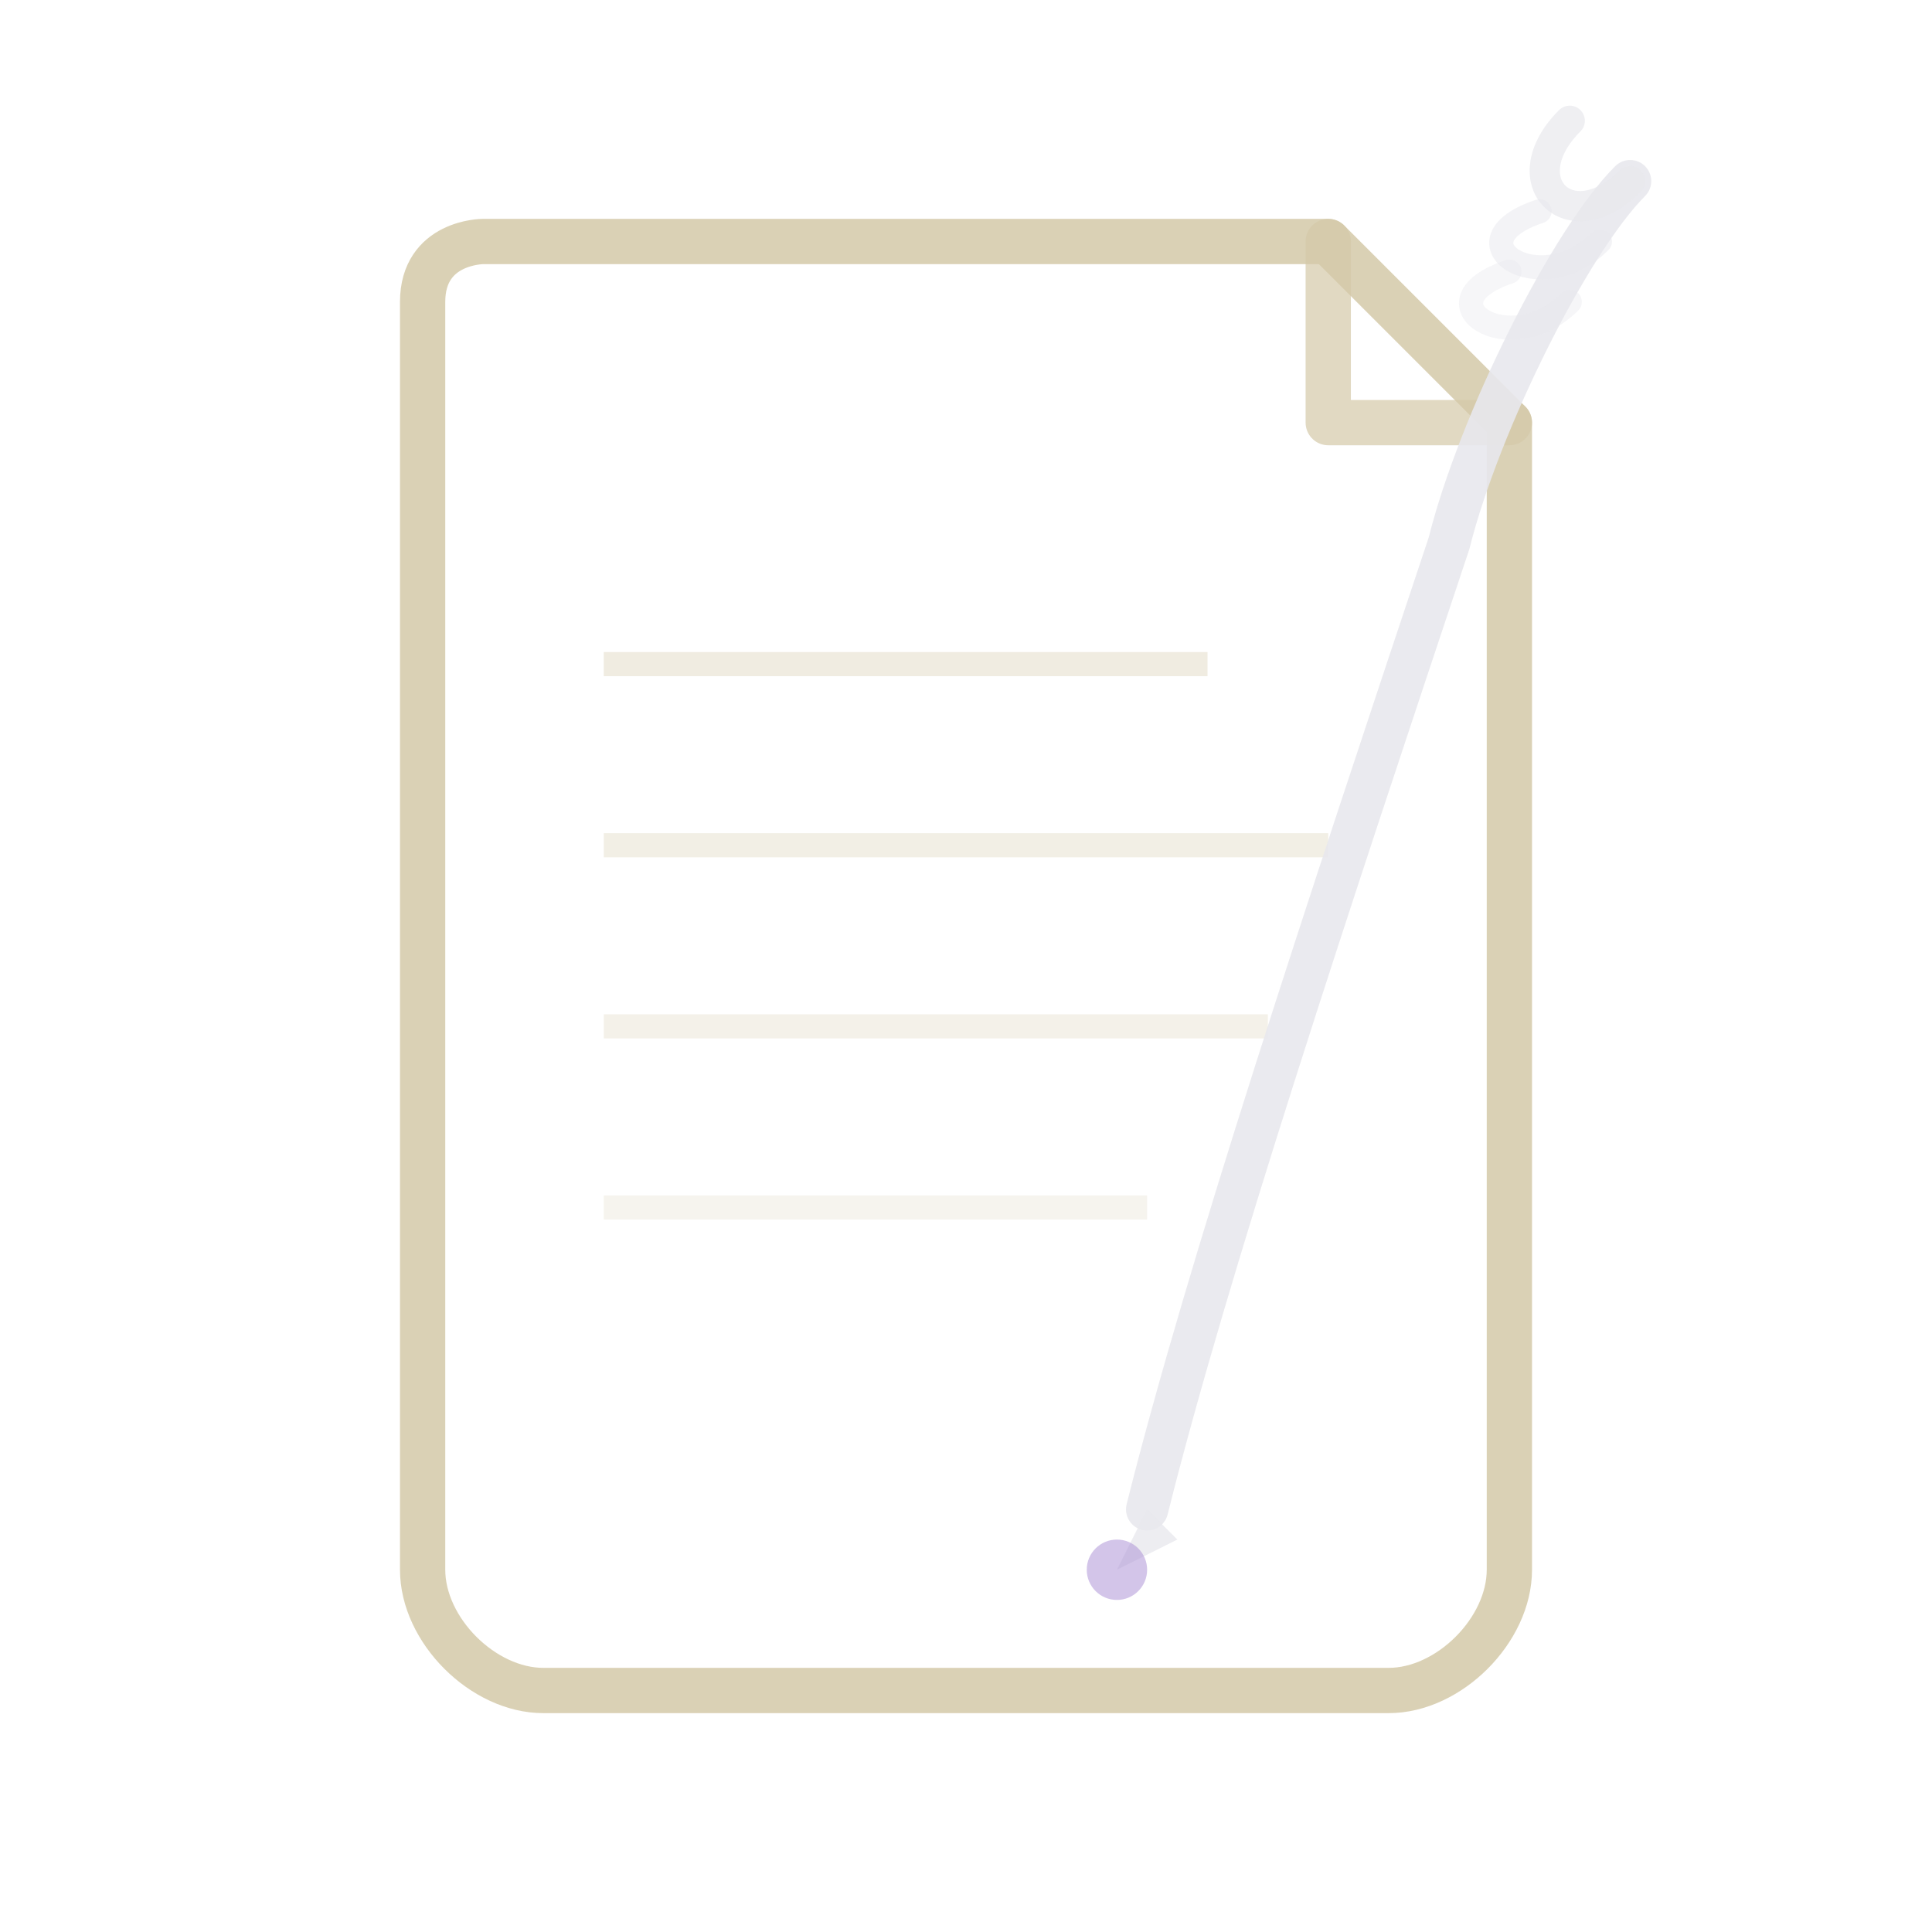
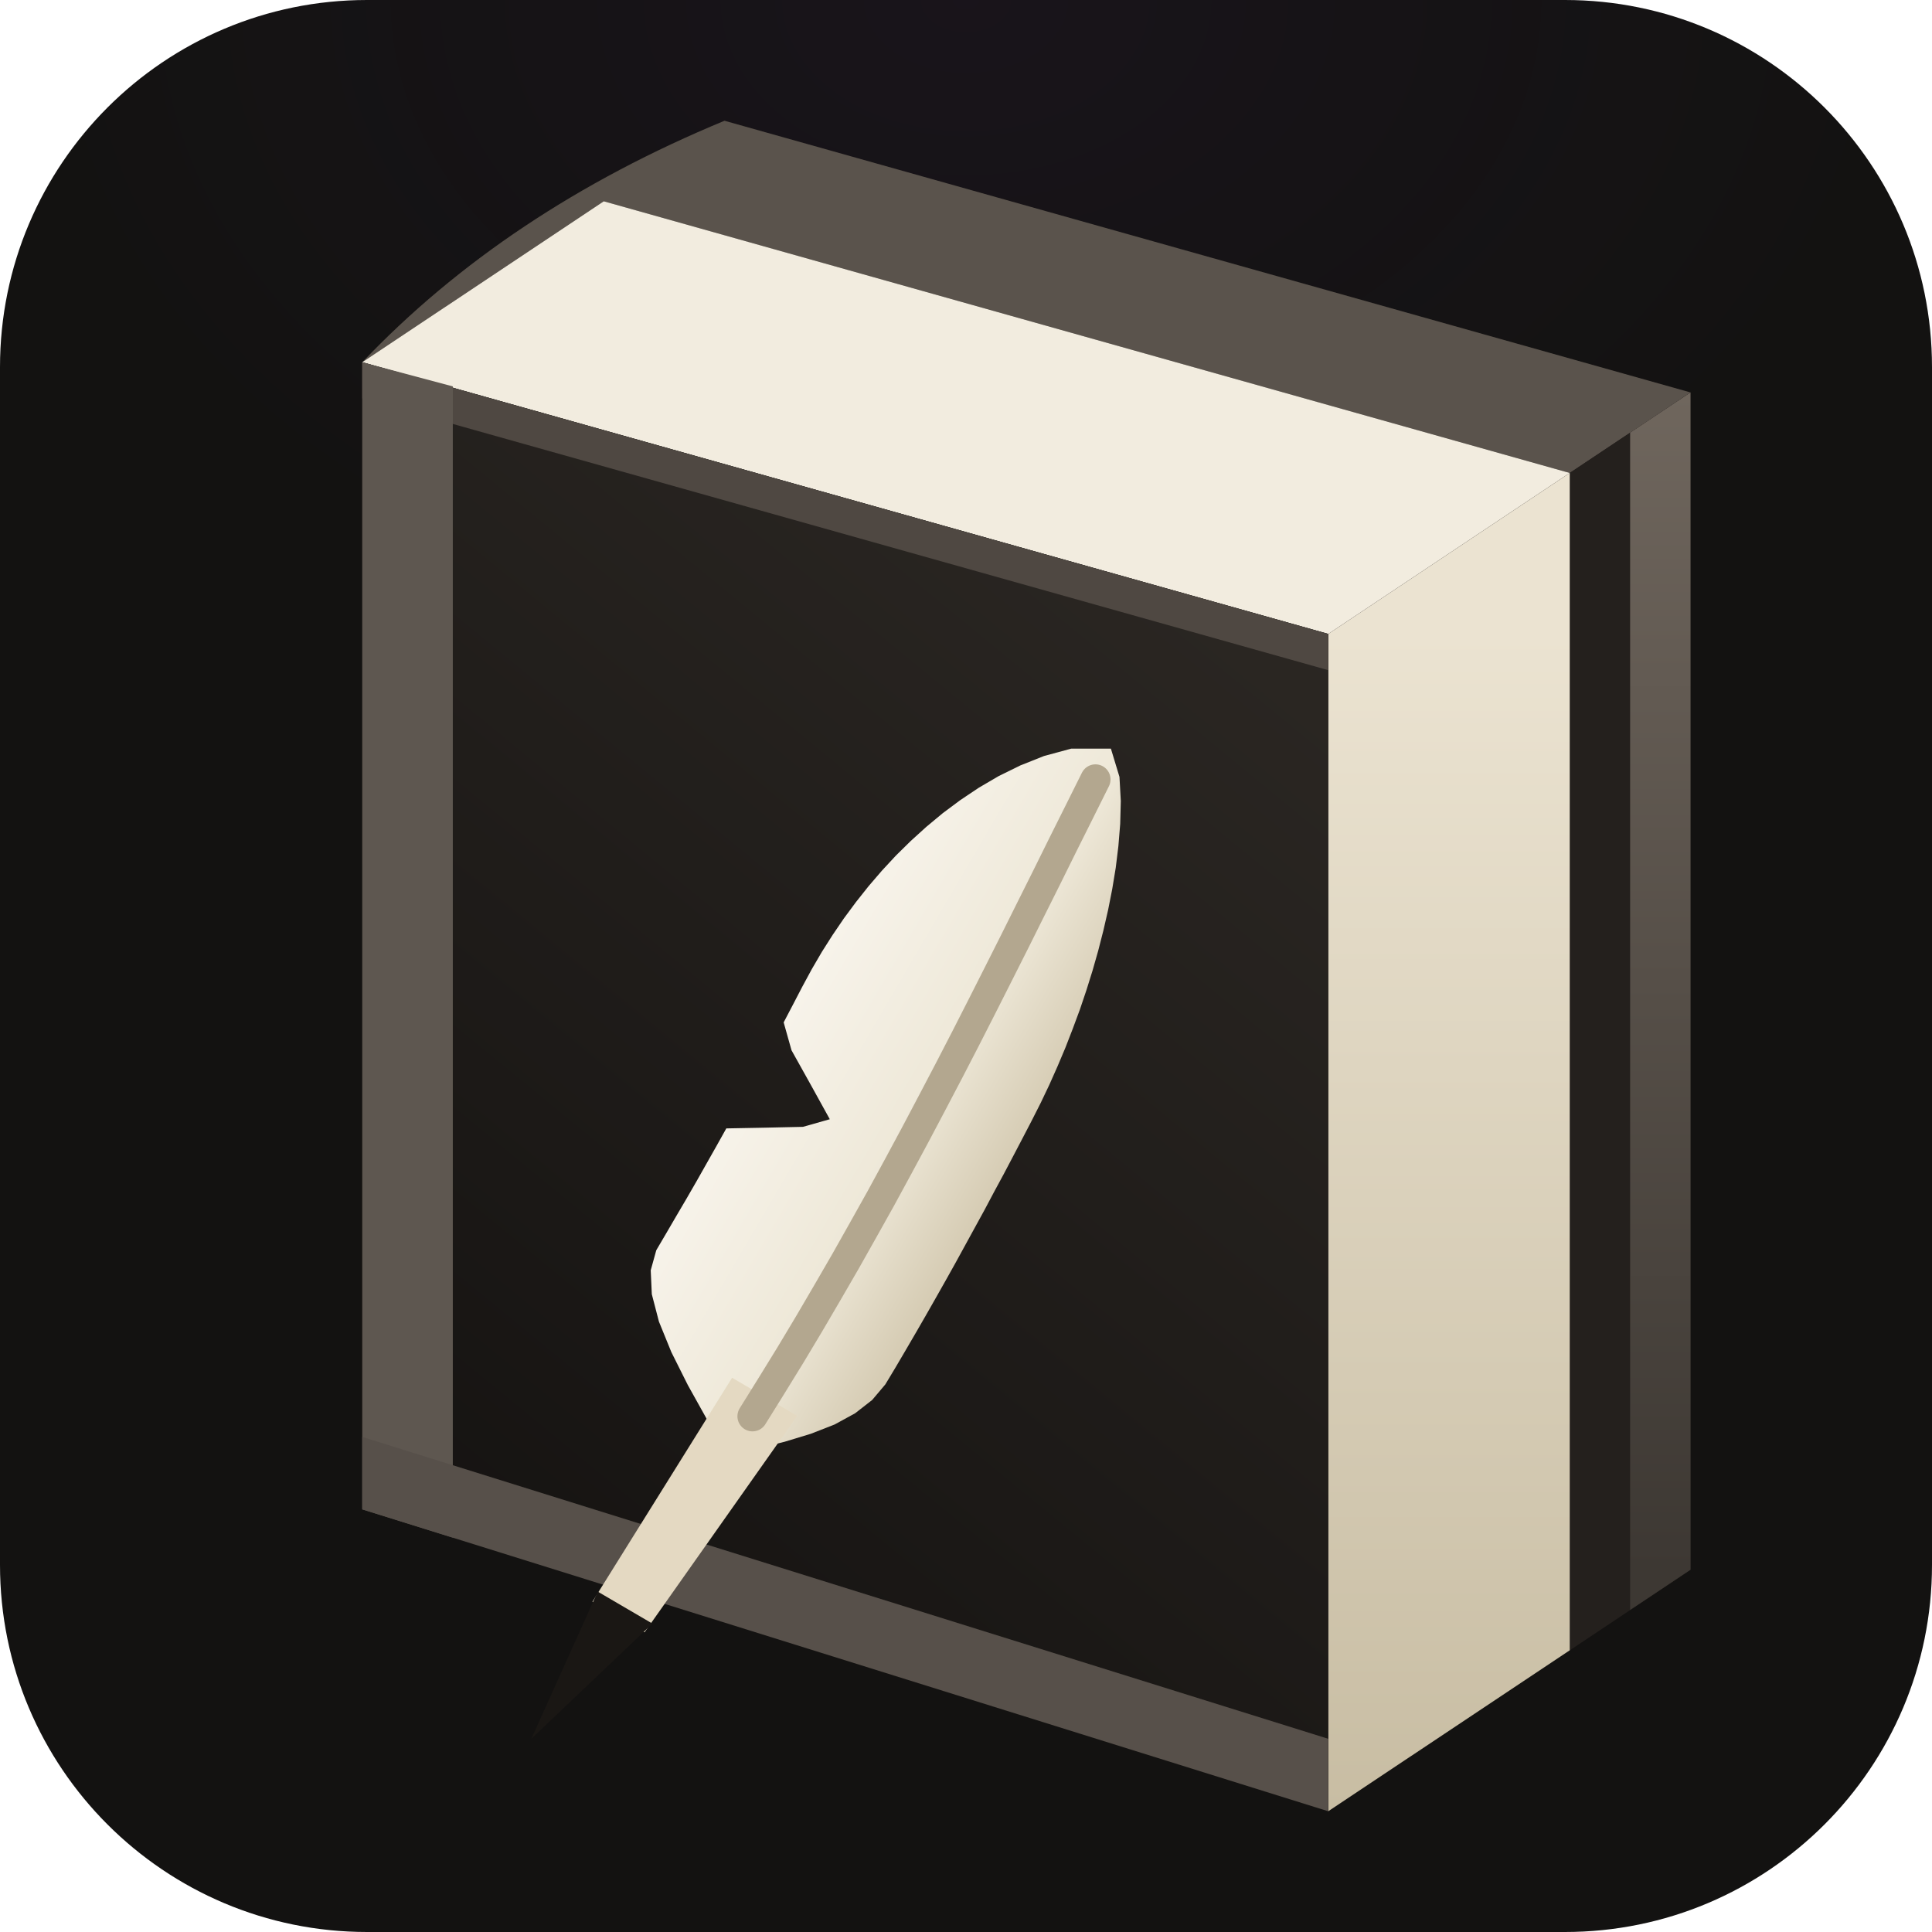
- <svg xmlns="http://www.w3.org/2000/svg" viewBox="0 0 64 64" width="64" height="64">
-   <path d="M16 8 C16 8, 14 8, 14 10 L14 52 C14 54, 16 56, 18 56 L46 56 C48 56, 50 54, 50 52 L50 14 L44 8 Z" fill="none" stroke="#d4c9a8" stroke-width="1.5" stroke-linecap="round" stroke-linejoin="round" opacity="0.85" />
-   <path d="M44 8 L44 14 L50 14" fill="none" stroke="#d4c9a8" stroke-width="1.5" stroke-linecap="round" stroke-linejoin="round" opacity="0.7" />
-   <line x1="20" y1="22" x2="40" y2="22" stroke="#d4c9a8" stroke-width="0.8" opacity="0.35" />
-   <line x1="20" y1="28" x2="44" y2="28" stroke="#d4c9a8" stroke-width="0.8" opacity="0.3" />
-   <line x1="20" y1="34" x2="42" y2="34" stroke="#d4c9a8" stroke-width="0.8" opacity="0.25" />
-   <line x1="20" y1="40" x2="38" y2="40" stroke="#d4c9a8" stroke-width="0.8" opacity="0.2" />
-   <path d="M38 50 C40 42, 44 30, 48 18 C49 14, 52 8, 54 6" fill="none" stroke="#e8e8ed" stroke-width="1.4" stroke-linecap="round" opacity="0.9" />
-   <path d="M54 6 C52 8, 50 6, 52 4" fill="none" stroke="#e8e8ed" stroke-width="1" stroke-linecap="round" opacity="0.7" />
-   <path d="M53 8 C51 10, 48 8, 51 7" fill="none" stroke="#e8e8ed" stroke-width="0.8" stroke-linecap="round" opacity="0.5" />
-   <path d="M52 10 C50 12, 47 10, 50 9" fill="none" stroke="#e8e8ed" stroke-width="0.8" stroke-linecap="round" opacity="0.4" />
-   <path d="M38 50 L37 52 L39 51 Z" fill="#e8e8ed" opacity="0.8" />
-   <circle cx="37" cy="52" r="1" fill="#a88bd4" opacity="0.5" />
+ <svg xmlns="http://www.w3.org/2000/svg" viewBox="0 0 512 512" width="512" height="512">
+   <defs>
+     <clipPath id="tile">
+       <rect width="512" height="512" rx="97.28" />
+     </clipPath>
+     <radialGradient id="glow" gradientUnits="userSpaceOnUse" cx="0" cy="0" r="512" gradientTransform="translate(256 0) scale(0.7 0.5)">
+       <stop offset="0" stop-color="#5b2d8e" stop-opacity="0.075" />
+       <stop offset="0.7" stop-color="#5b2d8e" stop-opacity="0" />
+     </radialGradient>
+     <linearGradient id="leather" gradientUnits="userSpaceOnUse" x1="5.0" y1="5.25" x2="13.0" y2="15.0">
+       <stop offset="0" stop-color="#2b2723" />
+       <stop offset="1" stop-color="#110f0e" />
+     </linearGradient>
+     <linearGradient id="fore" gradientUnits="userSpaceOnUse" x1="0" y1="5.25" x2="0" y2="15.0">
+       <stop offset="0" stop-color="#ebe3d1" />
+       <stop offset="1" stop-color="#c8bda3" />
+     </linearGradient>
+     <linearGradient id="bb" gradientUnits="userSpaceOnUse" x1="0" y1="3.25" x2="0" y2="13.0">
+       <stop offset="0" stop-color="#6f665d" />
+       <stop offset="1" stop-color="#3d3833" />
+     </linearGradient>
+     <linearGradient id="vane" gradientUnits="userSpaceOnUse" x1="6.490" y1="8.467" x2="8.389" y2="9.578">
+       <stop offset="0" stop-color="#f7f3ea" />
+       <stop offset="0.6" stop-color="#eee8d8" />
+       <stop offset="1" stop-color="#d6ccb4" />
+     </linearGradient>
+   </defs>
+   <g clip-path="url(#tile)">
+     <rect width="512" height="512" fill="#131211" />
+     <rect width="512" height="512" fill="url(#glow)" />
+     <g transform="scale(32)">
+       <g transform="translate(16 0) scale(-1 1)">
+         <path d="M5.000,15.000 L2.000,13.000 L2.000,3.250 L10.000,1.000 Q11.812,1.750 13.000,3.000 L13.000,12.500 Z" fill="#1a1715" />
+         <path d="M2.000,3.250 L10.000,1.000 Q11.812,1.750 13.000,3.000 L11.000,1.667 L3.000,3.917 Z" fill="#5a534c" />
+         <path d="M2.000,3.250 L3.000,3.917 L3.000,13.667 L2.000,13.000 Z" fill="#24201d" />
+         <path d="M2.000,3.250 L2.500,3.583 L2.500,13.333 L2.000,13.000 Z" fill="url(#bb)" />
+         <path d="M5.000,5.250 L13.000,3.000 L11.000,1.667 L3.000,3.917 Z" fill="#f2ecdf" />
+         <path d="M5.000,5.250 L3.000,3.917 L3.000,13.667 L5.000,15.000 Z" fill="url(#fore)" />
+         <path d="M5.000,15.000 L5.000,5.250 L13.000,3.000 L13.000,12.500 Z" fill="url(#leather)" />
+         <path d="M5.000,5.250 L13.000,3.000 L13.000,3.300 L5.000,5.550 Z" fill="#4f4842" />
+         <path d="M12.250,3.200 L13.000,3.000 L13.000,12.500 L12.250,12.734 Z" fill="#5e5750" />
+         <path d="M5.000,15.000 L13.000,12.500 L13.000,11.900 L5.000,14.400 Z" fill="#57504a" />
+       </g>
+       <path d="M6.027,12.050 L5.856,11.757 L5.696,11.470 L5.560,11.198 L5.457,10.945 L5.398,10.718 L5.389,10.520 L5.435,10.354 L5.519,10.211 L5.603,10.067 L5.687,9.924 L5.770,9.780 L5.852,9.635 L5.934,9.490 L6.015,9.345 L6.333,9.339 L6.650,9.332 L6.872,9.269 L6.714,8.983 L6.555,8.698 L6.490,8.467 L6.567,8.320 L6.644,8.172 L6.723,8.026 L6.807,7.882 L6.896,7.742 L6.990,7.604 L7.090,7.469 L7.194,7.338 L7.304,7.210 L7.420,7.085 L7.543,6.964 L7.672,6.847 L7.808,6.734 L7.953,6.626 L8.107,6.523 L8.271,6.427 L8.450,6.339 L8.646,6.261 L8.871,6.200 L9.200,6.200 L9.200,6.200 L9.271,6.434 L9.282,6.634 L9.277,6.823 L9.262,7.007 L9.240,7.187 L9.211,7.363 L9.177,7.535 L9.138,7.705 L9.095,7.873 L9.048,8.038 L8.997,8.201 L8.943,8.361 L8.884,8.520 L8.823,8.677 L8.758,8.831 L8.690,8.984 L8.618,9.135 L8.543,9.283 L8.466,9.431 L8.389,9.578 L8.311,9.726 L8.232,9.872 L8.154,10.019 L8.074,10.165 L7.994,10.311 L7.914,10.457 L7.833,10.602 L7.751,10.747 L7.669,10.891 L7.586,11.035 L7.502,11.179 L7.418,11.322 L7.332,11.465 L7.223,11.594 L7.082,11.704 L6.912,11.797 L6.715,11.874 L6.498,11.940 L6.267,11.997 L6.027,12.050Z" fill="url(#vane)" />
+       <path d="M4.906,13.265 L6.063,11.410 L6.602,11.726 L5.338,13.518 Z" fill="#e4d9c2" />
+       <path d="M4.950,13.181 L4.400,14.400 L5.403,13.446 Z" fill="#1a1714" />
+       <path d="M6.232,11.729 L6.390,11.475 L6.547,11.220 L6.701,10.963 L6.852,10.705 L7.002,10.446 L7.149,10.185 L7.295,9.924 L7.438,9.661 L7.580,9.397 L7.720,9.132 L7.859,8.867 L7.997,8.600 L8.133,8.333 L8.268,8.066 L8.403,7.798 L8.537,7.529 L8.671,7.261 L8.804,6.992 L8.938,6.724 L9.072,6.455" fill="none" stroke="#b3a78f" stroke-width="0.25" stroke-linecap="round" />
+     </g>
+   </g>
</svg>
